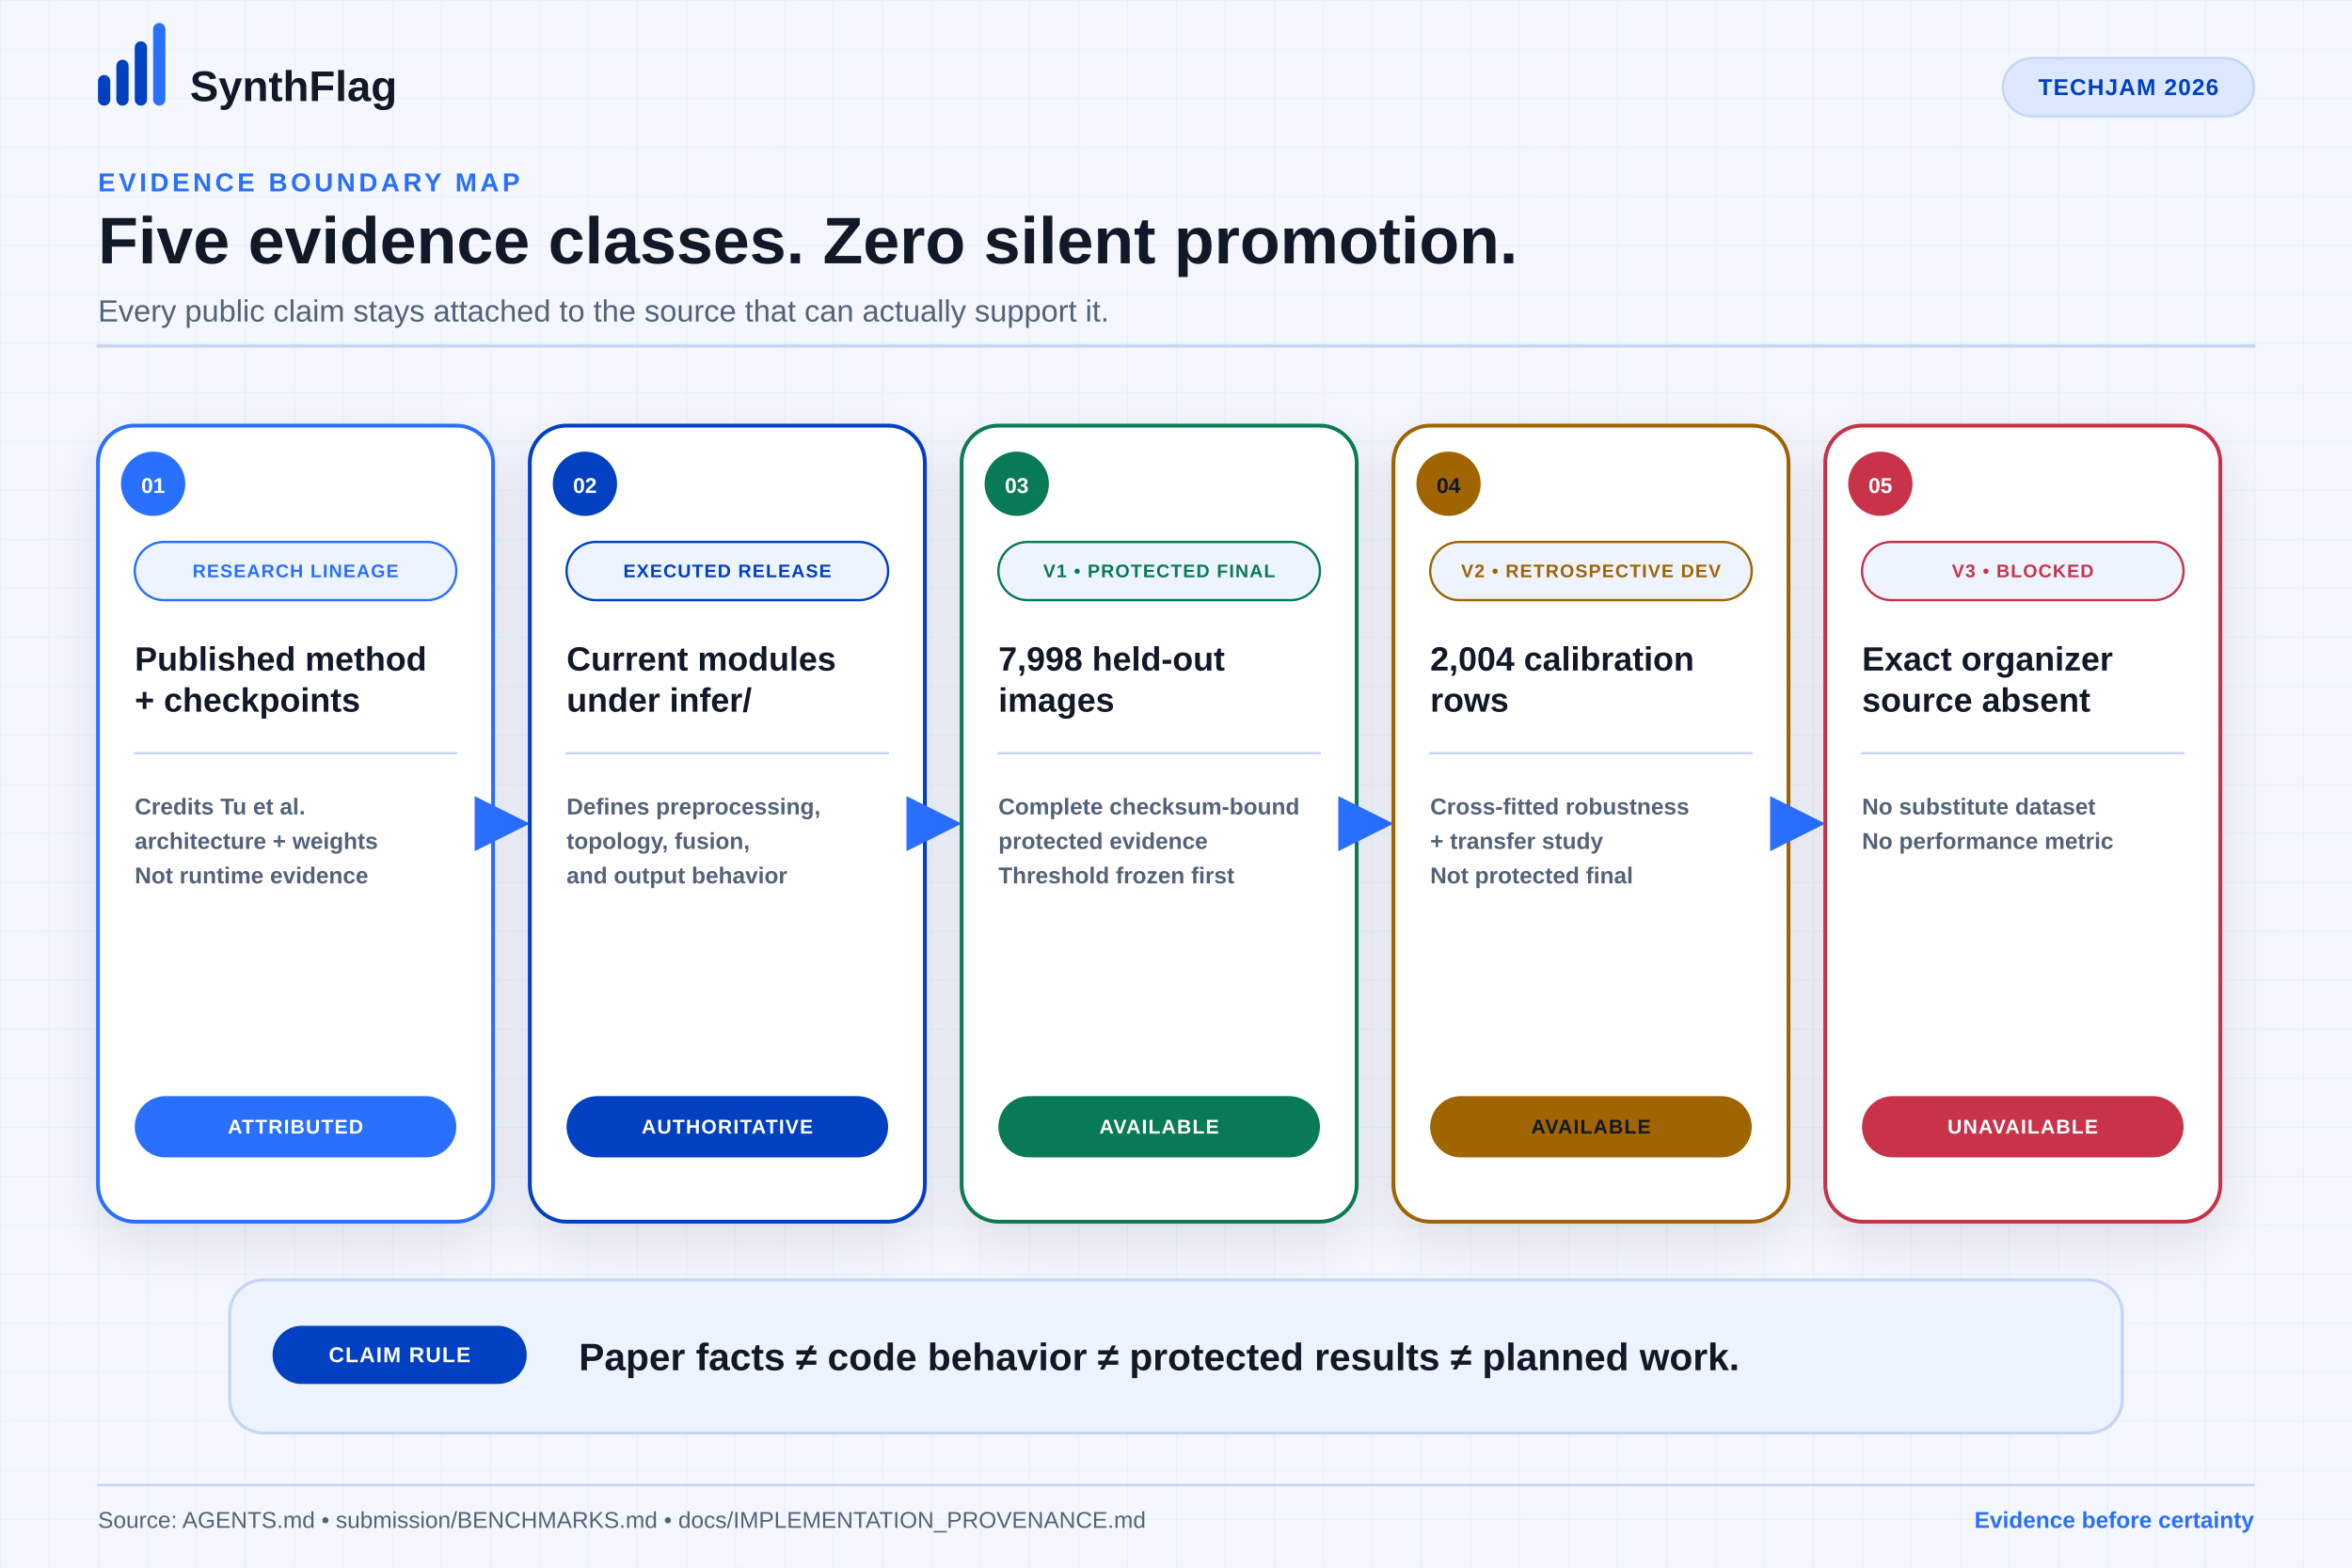
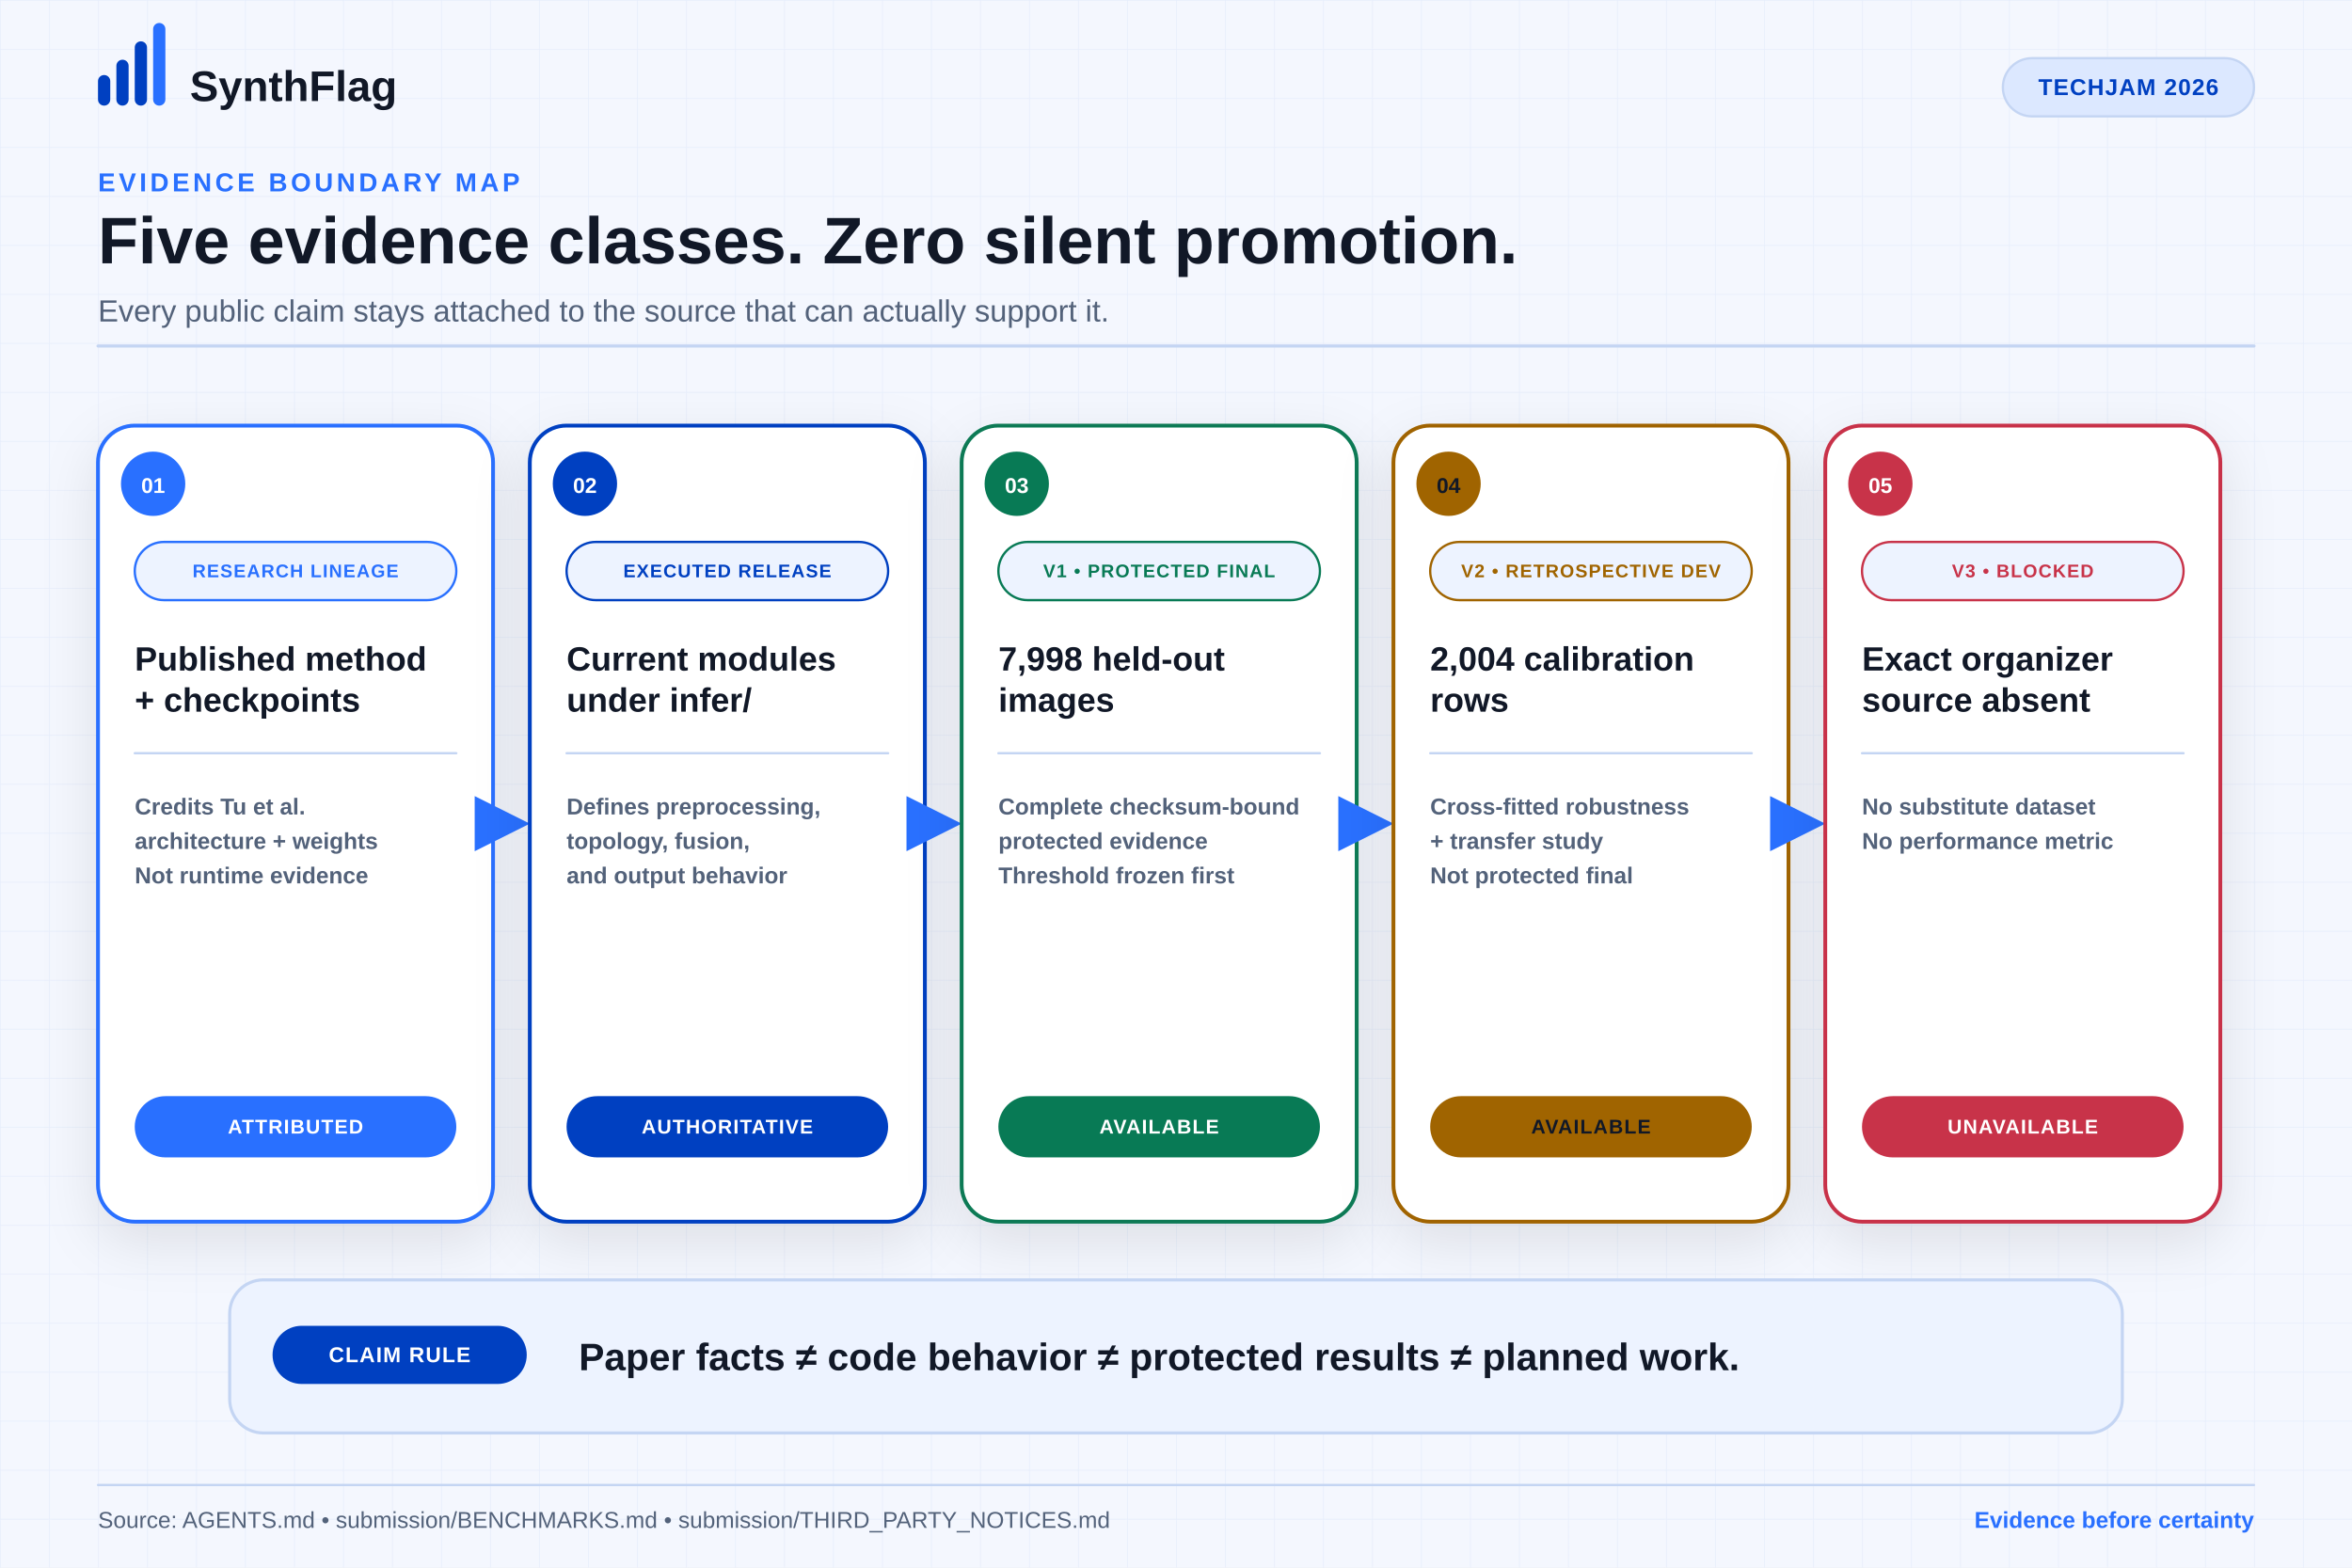
<svg xmlns="http://www.w3.org/2000/svg" width="1536" height="1024" viewBox="0 0 1536 1024" role="img" aria-labelledby="title desc">
  <defs>
    <pattern id="grid" width="32" height="32" patternUnits="userSpaceOnUse">
      <path d="M 32 0 L 0 0 0 32" fill="none" stroke="#DDE7FA" stroke-width="1" opacity="0.55" />
    </pattern>
    <filter id="shadow" x="-20%" y="-20%" width="140%" height="140%">
      <feDropShadow dx="0" dy="12" stdDeviation="18" flood-color="#000000" flood-opacity="0.1" />
    </filter>
    <marker id="arrow" markerWidth="12" markerHeight="12" refX="10" refY="6" orient="auto" markerUnits="strokeWidth">
      <path d="M0,0 L12,6 L0,12 Z" fill="#2970FF" />
    </marker>
  </defs>
  <rect width="1536" height="1024" fill="#F4F7FE" />
  <rect width="1536" height="1024" fill="url(#grid)" />
  <rect x="64" y="49" width="8" height="20" rx="4" fill="#0040C1" />
  <rect x="76" y="39" width="8" height="30" rx="4" fill="#0040C1" />
  <rect x="88" y="27" width="8" height="42" rx="4" fill="#0040C1" />
  <rect x="100" y="15" width="8" height="54" rx="4" fill="#2970FF" />
  <text x="124" y="66" font-family="Instrument Sans, Poppins, Arial, sans-serif" font-size="28" font-weight="800" fill="#111827" text-anchor="start">SynthFlag</text>
  <rect x="1308" y="38" width="164" height="38" rx="19.0" fill="#DCE8FF" stroke="#C4D5F3" stroke-width="1.5" />
  <text x="1390.0" y="62.1" font-family="Instrument Sans, Poppins, Arial, sans-serif" font-size="15" font-weight="700" fill="#0040C1" text-anchor="middle" letter-spacing="0.7">TECHJAM 2026</text>
  <text x="64" y="125" font-family="Instrument Sans, Poppins, Arial, sans-serif" font-size="17" font-weight="800" fill="#2970FF" text-anchor="start" letter-spacing="2.2">EVIDENCE BOUNDARY MAP</text>
  <text x="64" y="172" font-family="Instrument Sans, Poppins, Arial, sans-serif" font-size="43" font-weight="800" fill="#111827" text-anchor="start">Five evidence classes. Zero silent promotion.</text>
  <text x="64" y="210" font-family="Instrument Sans, Poppins, Arial, sans-serif" font-size="20" font-weight="500" fill="#53627A" text-anchor="start">Every public claim stays attached to the source that can actually support it.</text>
  <line x1="64" y1="226" x2="1472" y2="226" stroke="#C4D5F3" stroke-width="2" stroke-linecap="round" />
  <rect x="64" y="278" width="258" height="520" rx="24" fill="#FFFFFF" stroke="#2970FF" stroke-width="2.5" filter="url(#shadow)" />
  <circle cx="100" cy="316" r="21" fill="#2970FF" />
  <text x="100" y="322" font-family="Instrument Sans, Poppins, Arial, sans-serif" font-size="14" font-weight="800" fill="#FFFFFF" text-anchor="middle">01</text>
  <rect x="88" y="354" width="210" height="38" rx="19.0" fill="#EDF3FF" stroke="#2970FF" stroke-width="1.5" />
  <text x="193.0" y="377.08" font-family="Instrument Sans, Poppins, Arial, sans-serif" font-size="12" font-weight="700" fill="#2970FF" text-anchor="middle" letter-spacing="0.7">RESEARCH LINEAGE</text>
  <text x="88" y="438.0" font-family="Instrument Sans, Poppins, Arial, sans-serif" font-size="22" font-weight="800" fill="#111827" text-anchor="start">Published method</text>
  <text x="88" y="464.84" font-family="Instrument Sans, Poppins, Arial, sans-serif" font-size="22" font-weight="800" fill="#111827" text-anchor="start">+ checkpoints</text>
  <line x1="88" y1="492" x2="298" y2="492" stroke="#C4D5F3" stroke-width="1.5" stroke-linecap="round" />
  <text x="88" y="532.0" font-family="Instrument Sans, Poppins, Arial, sans-serif" font-size="15" font-weight="600" fill="#53627A" text-anchor="start">Credits Tu et al.</text>
  <text x="88" y="554.5" font-family="Instrument Sans, Poppins, Arial, sans-serif" font-size="15" font-weight="600" fill="#53627A" text-anchor="start">architecture + weights</text>
  <text x="88" y="577.0" font-family="Instrument Sans, Poppins, Arial, sans-serif" font-size="15" font-weight="600" fill="#53627A" text-anchor="start">Not runtime evidence</text>
  <rect x="88" y="716" width="210" height="40" rx="20.0" fill="#2970FF" />
  <text x="193.0" y="740.42" font-family="Instrument Sans, Poppins, Arial, sans-serif" font-size="13" font-weight="700" fill="#FFFFFF" text-anchor="middle" letter-spacing="0.7">ATTRIBUTED</text>
  <line x1="324" y1="538" x2="340" y2="538" stroke="#2970FF" stroke-width="3" stroke-linecap="round" marker-end="url(#arrow)" />
  <rect x="346" y="278" width="258" height="520" rx="24" fill="#FFFFFF" stroke="#0040C1" stroke-width="2.5" filter="url(#shadow)" />
  <circle cx="382" cy="316" r="21" fill="#0040C1" />
  <text x="382" y="322" font-family="Instrument Sans, Poppins, Arial, sans-serif" font-size="14" font-weight="800" fill="#FFFFFF" text-anchor="middle">02</text>
  <rect x="370" y="354" width="210" height="38" rx="19.0" fill="#EDF3FF" stroke="#0040C1" stroke-width="1.5" />
  <text x="475.0" y="377.08" font-family="Instrument Sans, Poppins, Arial, sans-serif" font-size="12" font-weight="700" fill="#0040C1" text-anchor="middle" letter-spacing="0.7">EXECUTED RELEASE</text>
  <text x="370" y="438.0" font-family="Instrument Sans, Poppins, Arial, sans-serif" font-size="22" font-weight="800" fill="#111827" text-anchor="start">Current modules</text>
  <text x="370" y="464.84" font-family="Instrument Sans, Poppins, Arial, sans-serif" font-size="22" font-weight="800" fill="#111827" text-anchor="start">under infer/</text>
  <line x1="370" y1="492" x2="580" y2="492" stroke="#C4D5F3" stroke-width="1.5" stroke-linecap="round" />
  <text x="370" y="532.0" font-family="Instrument Sans, Poppins, Arial, sans-serif" font-size="15" font-weight="600" fill="#53627A" text-anchor="start">Defines preprocessing,</text>
  <text x="370" y="554.5" font-family="Instrument Sans, Poppins, Arial, sans-serif" font-size="15" font-weight="600" fill="#53627A" text-anchor="start">topology, fusion,</text>
  <text x="370" y="577.0" font-family="Instrument Sans, Poppins, Arial, sans-serif" font-size="15" font-weight="600" fill="#53627A" text-anchor="start">and output behavior</text>
  <rect x="370" y="716" width="210" height="40" rx="20.0" fill="#0040C1" />
  <text x="475.0" y="740.42" font-family="Instrument Sans, Poppins, Arial, sans-serif" font-size="13" font-weight="700" fill="#FFFFFF" text-anchor="middle" letter-spacing="0.7">AUTHORITATIVE</text>
  <line x1="606" y1="538" x2="622" y2="538" stroke="#2970FF" stroke-width="3" stroke-linecap="round" marker-end="url(#arrow)" />
  <rect x="628" y="278" width="258" height="520" rx="24" fill="#FFFFFF" stroke="#087A55" stroke-width="2.5" filter="url(#shadow)" />
  <circle cx="664" cy="316" r="21" fill="#087A55" />
  <text x="664" y="322" font-family="Instrument Sans, Poppins, Arial, sans-serif" font-size="14" font-weight="800" fill="#FFFFFF" text-anchor="middle">03</text>
  <rect x="652" y="354" width="210" height="38" rx="19.0" fill="#EDF3FF" stroke="#087A55" stroke-width="1.5" />
  <text x="757.0" y="377.08" font-family="Instrument Sans, Poppins, Arial, sans-serif" font-size="12" font-weight="700" fill="#087A55" text-anchor="middle" letter-spacing="0.7">V1 • PROTECTED FINAL</text>
  <text x="652" y="438.0" font-family="Instrument Sans, Poppins, Arial, sans-serif" font-size="22" font-weight="800" fill="#111827" text-anchor="start">7,998 held-out</text>
  <text x="652" y="464.84" font-family="Instrument Sans, Poppins, Arial, sans-serif" font-size="22" font-weight="800" fill="#111827" text-anchor="start">images</text>
  <line x1="652" y1="492" x2="862" y2="492" stroke="#C4D5F3" stroke-width="1.5" stroke-linecap="round" />
  <text x="652" y="532.0" font-family="Instrument Sans, Poppins, Arial, sans-serif" font-size="15" font-weight="600" fill="#53627A" text-anchor="start">Complete checksum-bound</text>
  <text x="652" y="554.5" font-family="Instrument Sans, Poppins, Arial, sans-serif" font-size="15" font-weight="600" fill="#53627A" text-anchor="start">protected evidence</text>
  <text x="652" y="577.0" font-family="Instrument Sans, Poppins, Arial, sans-serif" font-size="15" font-weight="600" fill="#53627A" text-anchor="start">Threshold frozen first</text>
  <rect x="652" y="716" width="210" height="40" rx="20.0" fill="#087A55" />
  <text x="757.0" y="740.42" font-family="Instrument Sans, Poppins, Arial, sans-serif" font-size="13" font-weight="700" fill="#FFFFFF" text-anchor="middle" letter-spacing="0.7">AVAILABLE</text>
  <line x1="888" y1="538" x2="904" y2="538" stroke="#2970FF" stroke-width="3" stroke-linecap="round" marker-end="url(#arrow)" />
  <rect x="910" y="278" width="258" height="520" rx="24" fill="#FFFFFF" stroke="#A06400" stroke-width="2.5" filter="url(#shadow)" />
  <circle cx="946" cy="316" r="21" fill="#A06400" />
  <text x="946" y="322" font-family="Instrument Sans, Poppins, Arial, sans-serif" font-size="14" font-weight="800" fill="#111827" text-anchor="middle">04</text>
  <rect x="934" y="354" width="210" height="38" rx="19.0" fill="#EDF3FF" stroke="#A06400" stroke-width="1.5" />
  <text x="1039.0" y="377.08" font-family="Instrument Sans, Poppins, Arial, sans-serif" font-size="12" font-weight="700" fill="#A06400" text-anchor="middle" letter-spacing="0.7">V2 • RETROSPECTIVE DEV</text>
  <text x="934" y="438.0" font-family="Instrument Sans, Poppins, Arial, sans-serif" font-size="22" font-weight="800" fill="#111827" text-anchor="start">2,004 calibration</text>
  <text x="934" y="464.84" font-family="Instrument Sans, Poppins, Arial, sans-serif" font-size="22" font-weight="800" fill="#111827" text-anchor="start">rows</text>
  <line x1="934" y1="492" x2="1144" y2="492" stroke="#C4D5F3" stroke-width="1.5" stroke-linecap="round" />
  <text x="934" y="532.0" font-family="Instrument Sans, Poppins, Arial, sans-serif" font-size="15" font-weight="600" fill="#53627A" text-anchor="start">Cross-fitted robustness</text>
  <text x="934" y="554.5" font-family="Instrument Sans, Poppins, Arial, sans-serif" font-size="15" font-weight="600" fill="#53627A" text-anchor="start">+ transfer study</text>
  <text x="934" y="577.0" font-family="Instrument Sans, Poppins, Arial, sans-serif" font-size="15" font-weight="600" fill="#53627A" text-anchor="start">Not protected final</text>
  <rect x="934" y="716" width="210" height="40" rx="20.0" fill="#A06400" />
  <text x="1039.0" y="740.42" font-family="Instrument Sans, Poppins, Arial, sans-serif" font-size="13" font-weight="700" fill="#111827" text-anchor="middle" letter-spacing="0.7">AVAILABLE</text>
  <line x1="1170" y1="538" x2="1186" y2="538" stroke="#2970FF" stroke-width="3" stroke-linecap="round" marker-end="url(#arrow)" />
  <rect x="1192" y="278" width="258" height="520" rx="24" fill="#FFFFFF" stroke="#C83349" stroke-width="2.5" filter="url(#shadow)" />
  <circle cx="1228" cy="316" r="21" fill="#C83349" />
  <text x="1228" y="322" font-family="Instrument Sans, Poppins, Arial, sans-serif" font-size="14" font-weight="800" fill="#FFFFFF" text-anchor="middle">05</text>
  <rect x="1216" y="354" width="210" height="38" rx="19.0" fill="#EDF3FF" stroke="#C83349" stroke-width="1.5" />
  <text x="1321.0" y="377.08" font-family="Instrument Sans, Poppins, Arial, sans-serif" font-size="12" font-weight="700" fill="#C83349" text-anchor="middle" letter-spacing="0.7">V3 • BLOCKED</text>
  <text x="1216" y="438.0" font-family="Instrument Sans, Poppins, Arial, sans-serif" font-size="22" font-weight="800" fill="#111827" text-anchor="start">Exact organizer</text>
  <text x="1216" y="464.84" font-family="Instrument Sans, Poppins, Arial, sans-serif" font-size="22" font-weight="800" fill="#111827" text-anchor="start">source absent</text>
  <line x1="1216" y1="492" x2="1426" y2="492" stroke="#C4D5F3" stroke-width="1.5" stroke-linecap="round" />
  <text x="1216" y="532.0" font-family="Instrument Sans, Poppins, Arial, sans-serif" font-size="15" font-weight="600" fill="#53627A" text-anchor="start">No substitute dataset</text>
  <text x="1216" y="554.5" font-family="Instrument Sans, Poppins, Arial, sans-serif" font-size="15" font-weight="600" fill="#53627A" text-anchor="start">No performance metric</text>
  <rect x="1216" y="716" width="210" height="40" rx="20.0" fill="#C83349" />
  <text x="1321.0" y="740.42" font-family="Instrument Sans, Poppins, Arial, sans-serif" font-size="13" font-weight="700" fill="#FFFFFF" text-anchor="middle" letter-spacing="0.7">UNAVAILABLE</text>
  <rect x="150" y="836" width="1236" height="100" rx="22" fill="#EDF3FF" stroke="#C4D5F3" stroke-width="2" />
  <rect x="178" y="866" width="166" height="38" rx="19.0" fill="#0040C1" />
  <text x="261.0" y="889.76" font-family="Instrument Sans, Poppins, Arial, sans-serif" font-size="14" font-weight="700" fill="#FFFFFF" text-anchor="middle" letter-spacing="0.7">CLAIM RULE</text>
  <text x="378" y="895" font-family="Instrument Sans, Poppins, Arial, sans-serif" font-size="25" font-weight="800" fill="#111827" text-anchor="start">Paper facts ≠ code behavior ≠ protected results ≠ planned work.</text>
  <line x1="64" y1="970" x2="1472" y2="970" stroke="#C4D5F3" stroke-width="1.5" stroke-linecap="round" />
-   <text x="64" y="998" font-family="Instrument Sans, Poppins, Arial, sans-serif" font-size="15" font-weight="500" fill="#53627A" text-anchor="start">Source: AGENTS.md • submission/BENCHMARKS.md • docs/IMPLEMENTATION_PROVENANCE.md</text>
+   <text x="64" y="998" font-family="Instrument Sans, Poppins, Arial, sans-serif" font-size="15" font-weight="500" fill="#53627A" text-anchor="start">Source: AGENTS.md • submission/BENCHMARKS.md • submission/THIRD_PARTY_NOTICES.md</text>
  <text x="1472" y="998" font-family="Instrument Sans, Poppins, Arial, sans-serif" font-size="15" font-weight="700" fill="#2970FF" text-anchor="end">Evidence before certainty</text>
</svg>
